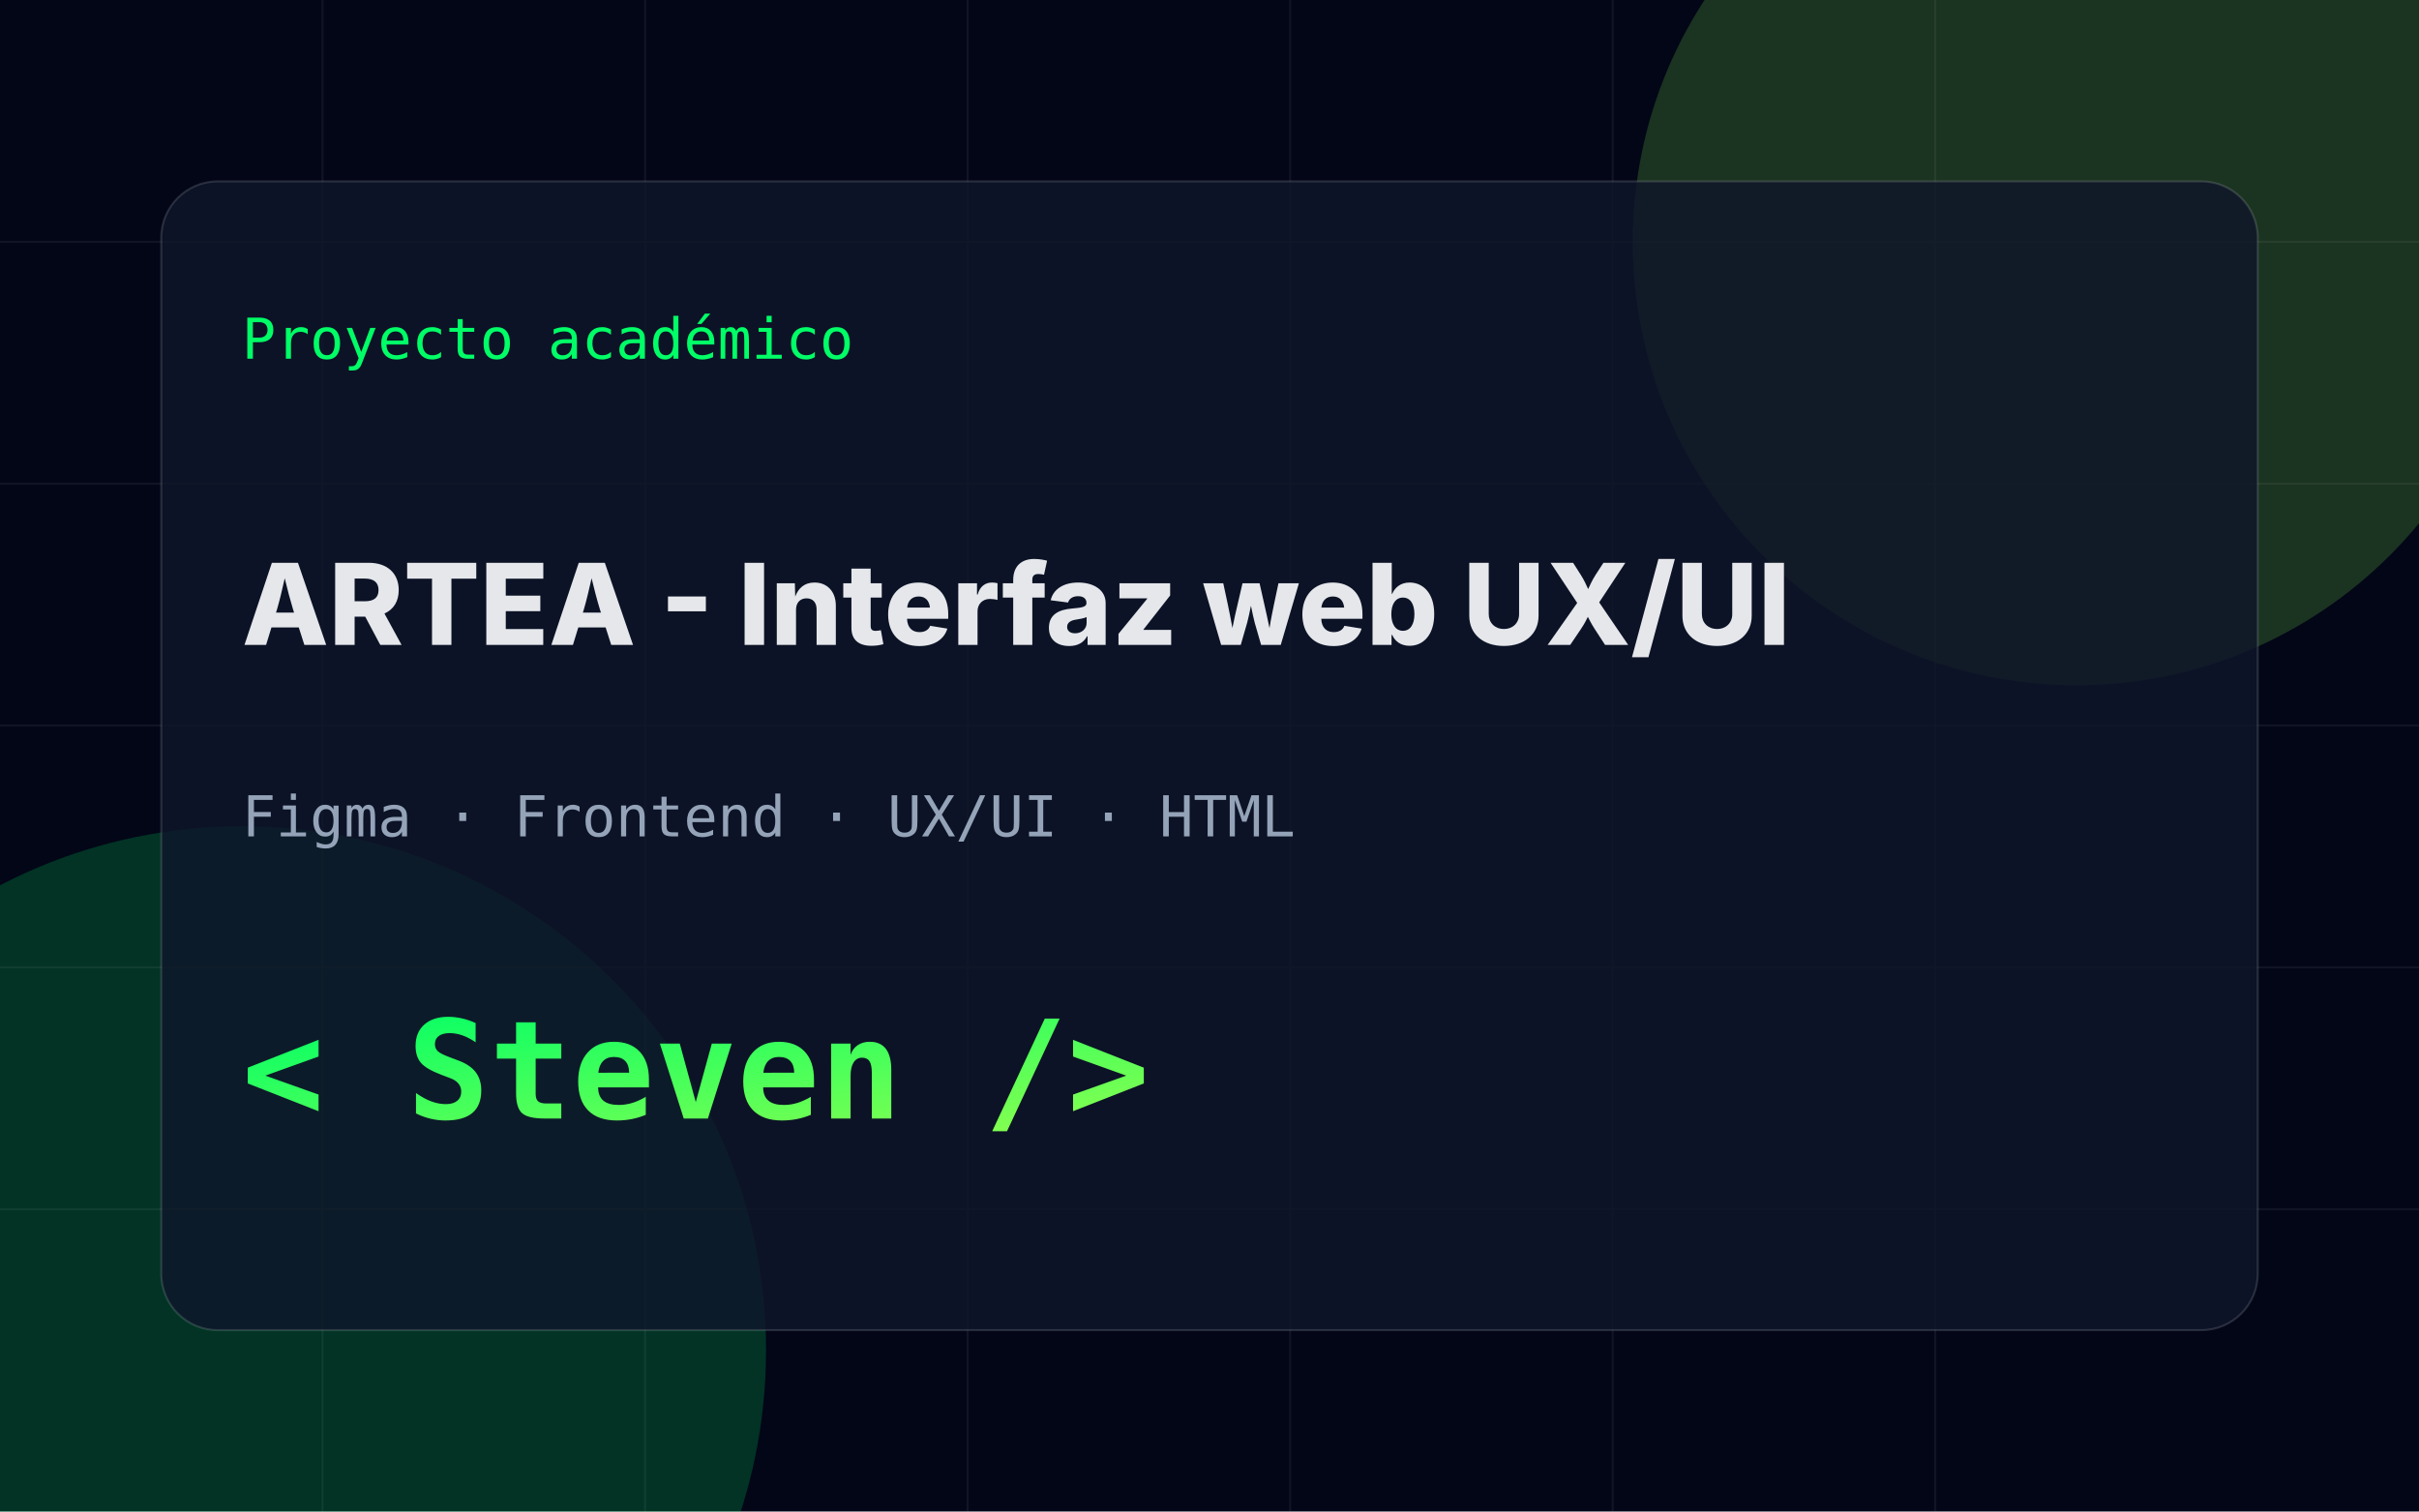
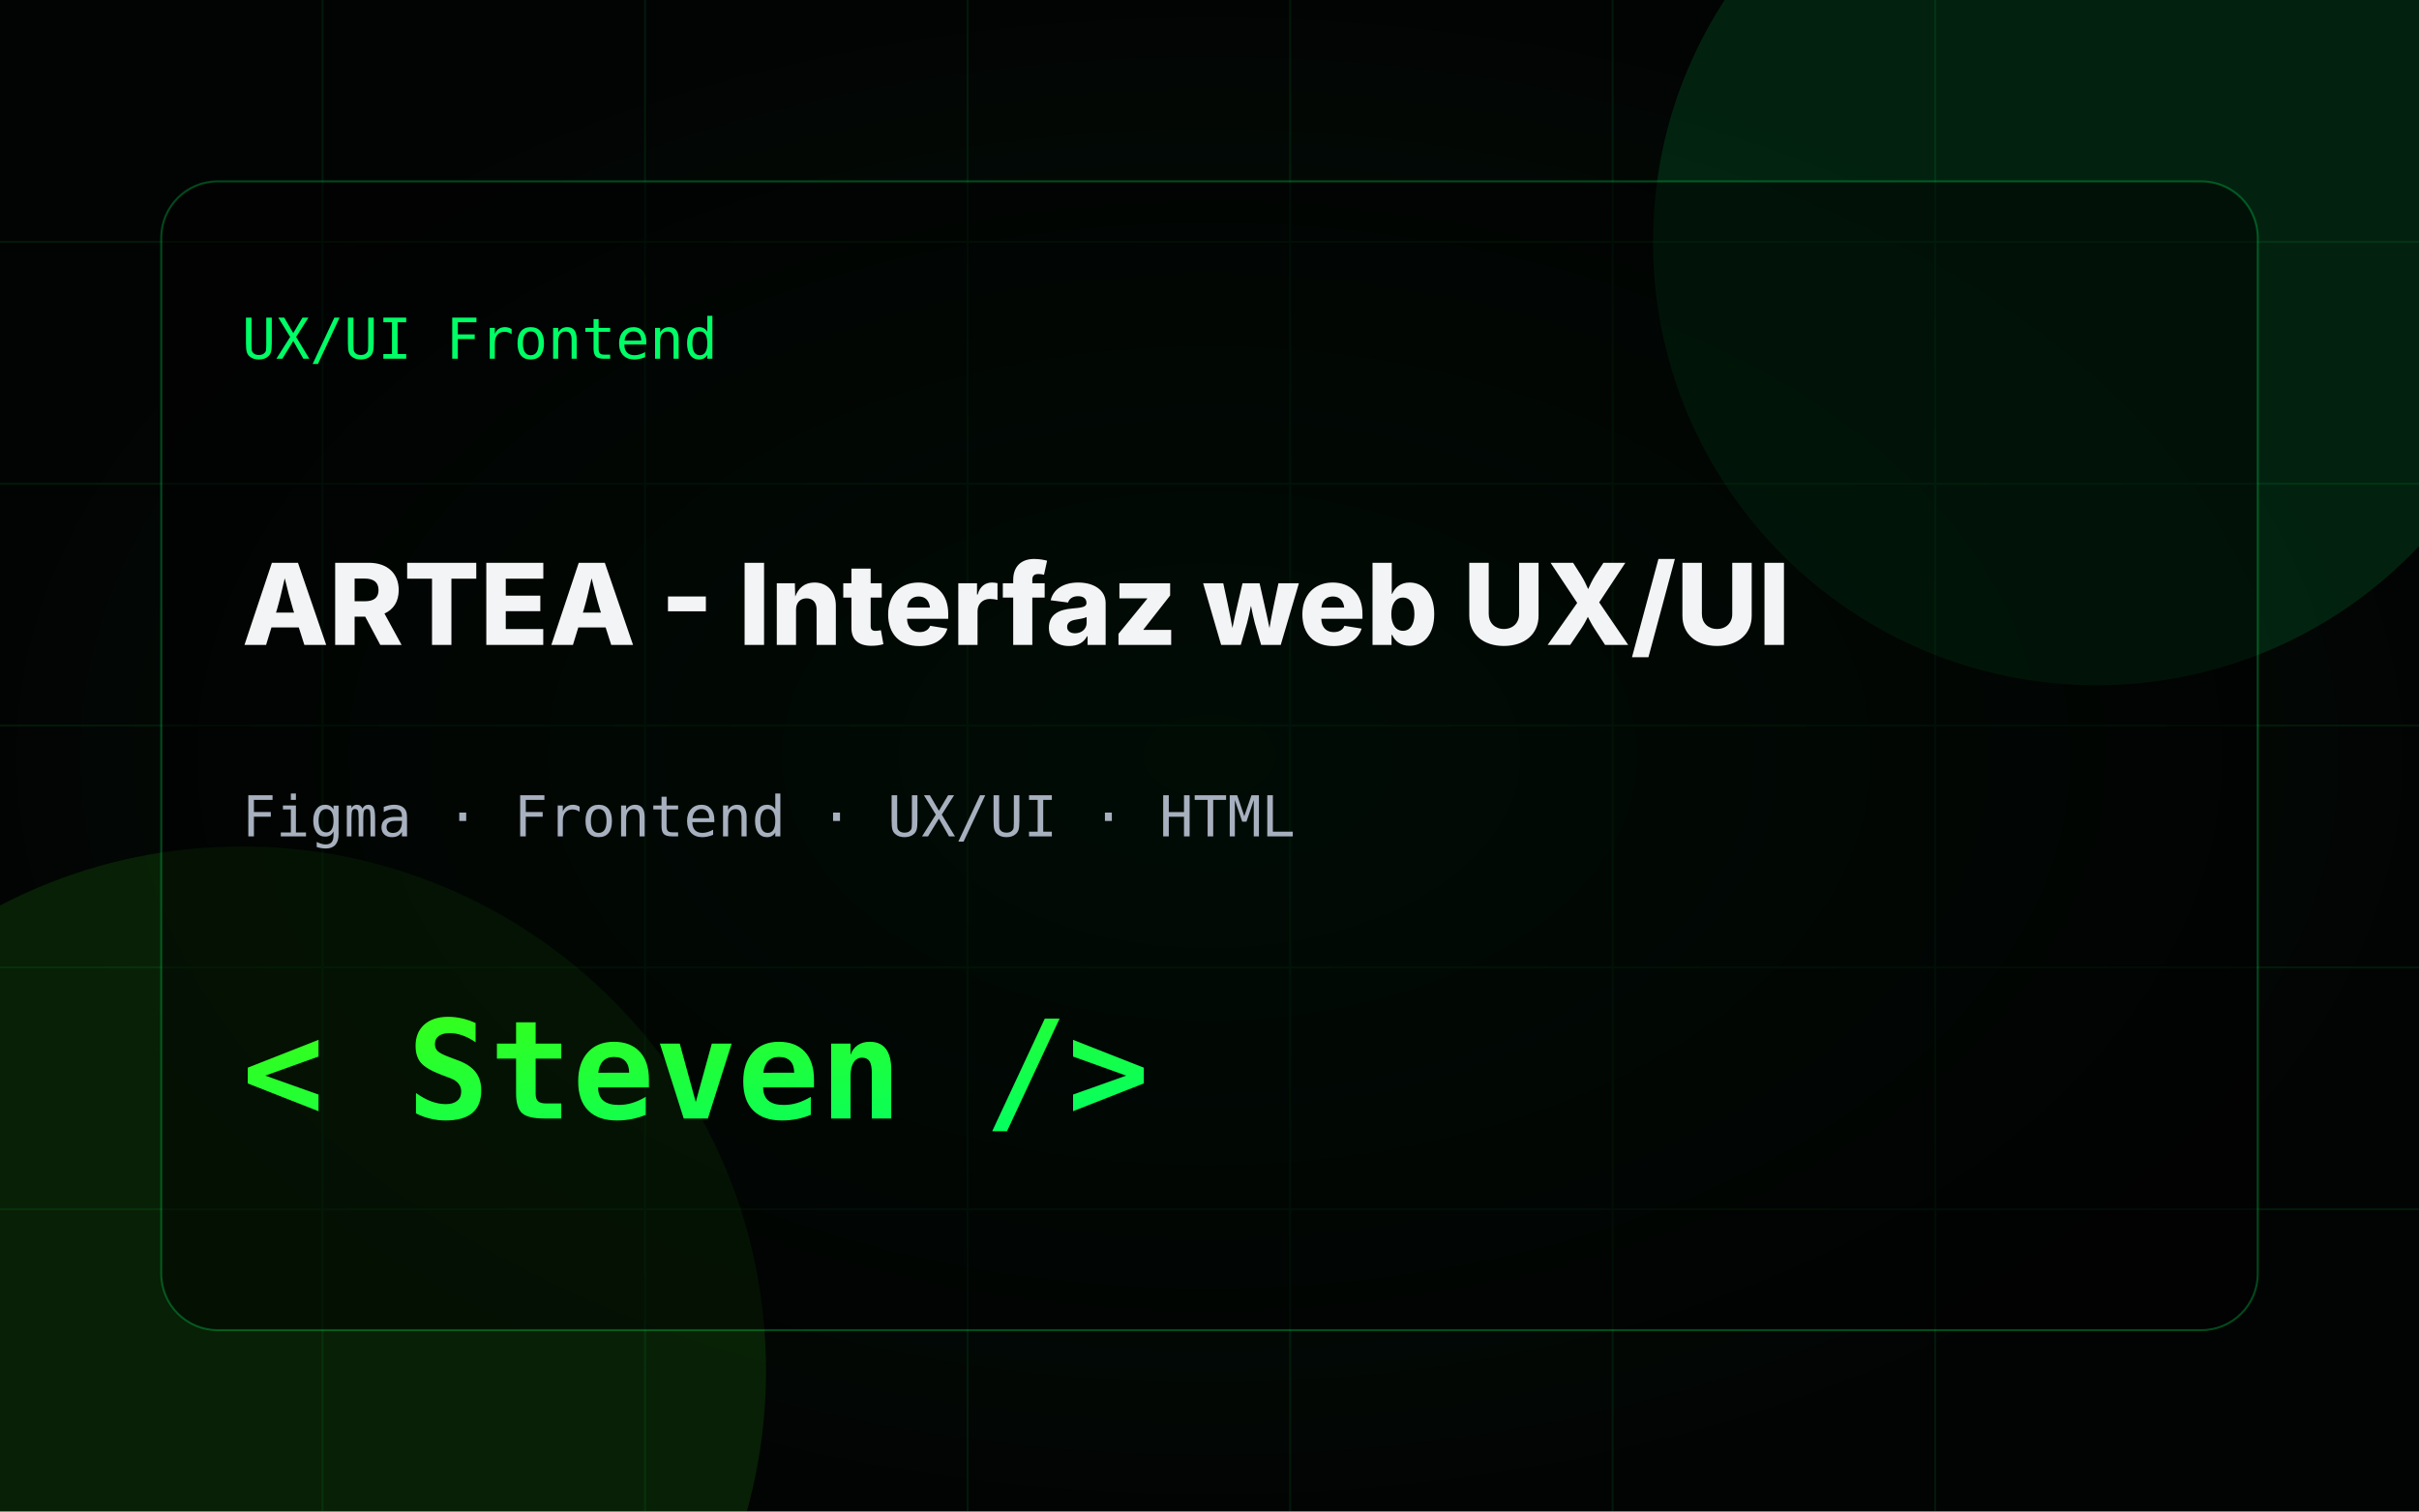
<svg xmlns="http://www.w3.org/2000/svg" width="1200" height="750" viewBox="0 0 1200 750">
  <defs>
    <linearGradient id="g" x1="0" x2="1" y1="0" y2="1">
-       <stop stop-color="#00FF66" />
-       <stop offset="1" stop-color="#8CFF4F" />
+       <stop stop-color="#39FF14" />
+       <stop offset="1" stop-color="#00FF66" />
    </linearGradient>
+     <radialGradient id="glow" cx="50%" cy="50%" r="50%">
+       <stop stop-color="#00FF66" stop-opacity="0.45" />
+       <stop offset="1" stop-color="#00FF66" stop-opacity="0" />
+     </radialGradient>
  </defs>
-   <rect width="1200" height="750" fill="#020617" />
-   <circle cx="1030" cy="120" r="220" fill="#8CFF4F" opacity="0.18" />
-   <circle cx="120" cy="670" r="260" fill="#00FF66" opacity="0.18" />
-   <path d="M0 120 H1200 M0 240 H1200 M0 360 H1200 M0 480 H1200 M0 600 H1200 M160 0 V750 M320 0 V750 M480 0 V750 M640 0 V750 M800 0 V750 M960 0 V750" stroke="rgba(255,255,255,0.055)" />
-   <rect x="80" y="90" width="1040" height="570" rx="28" fill="rgba(15,23,42,0.82)" stroke="rgba(255,255,255,0.14)" />
-   <text x="120" y="178" fill="#00FF66" font-family="JetBrains Mono, Consolas, monospace" font-size="28">Proyecto académico</text>
-   <text x="120" y="320" fill="#E5E7EB" font-family="Inter, Arial, sans-serif" font-size="56" font-weight="800">ARTEA - Interfaz web UX/UI</text>
-   <text x="120" y="415" fill="#94A3B8" font-family="JetBrains Mono, Consolas, monospace" font-size="28">Figma · Frontend · UX/UI · HTML</text>
+   <rect width="1200" height="750" fill="#020403" />
+   <rect width="1200" height="750" fill="url(#glow)" opacity="0.18" />
+   <circle cx="1040" cy="120" r="220" fill="#00FF66" opacity="0.12" />
+   <circle cx="120" cy="680" r="260" fill="#39FF14" opacity="0.11" />
+   <path d="M0 120 H1200 M0 240 H1200 M0 360 H1200 M0 480 H1200 M0 600 H1200 M160 0 V750 M320 0 V750 M480 0 V750 M640 0 V750 M800 0 V750 M960 0 V750" stroke="#00FF66" opacity="0.08" />
+   <rect x="80" y="90" width="1040" height="570" rx="28" fill="rgba(0,0,0,0.50)" stroke="#00FF66" stroke-opacity="0.28" />
+   <text x="120" y="178" fill="#00FF66" font-family="JetBrains Mono, Consolas, monospace" font-size="28">UX/UI Frontend</text>
+   <text x="120" y="320" fill="#F3F4F6" font-family="Inter, Arial, sans-serif" font-size="56" font-weight="800">ARTEA - Interfaz web UX/UI</text>
+   <text x="120" y="415" fill="#A7B0BE" font-family="JetBrains Mono, Consolas, monospace" font-size="28">Figma · Frontend · UX/UI · HTML</text>
  <text x="120" y="555" fill="url(#g)" font-family="JetBrains Mono, Consolas, monospace" font-size="68" font-weight="800">&lt; Steven /&gt;</text>
</svg>
